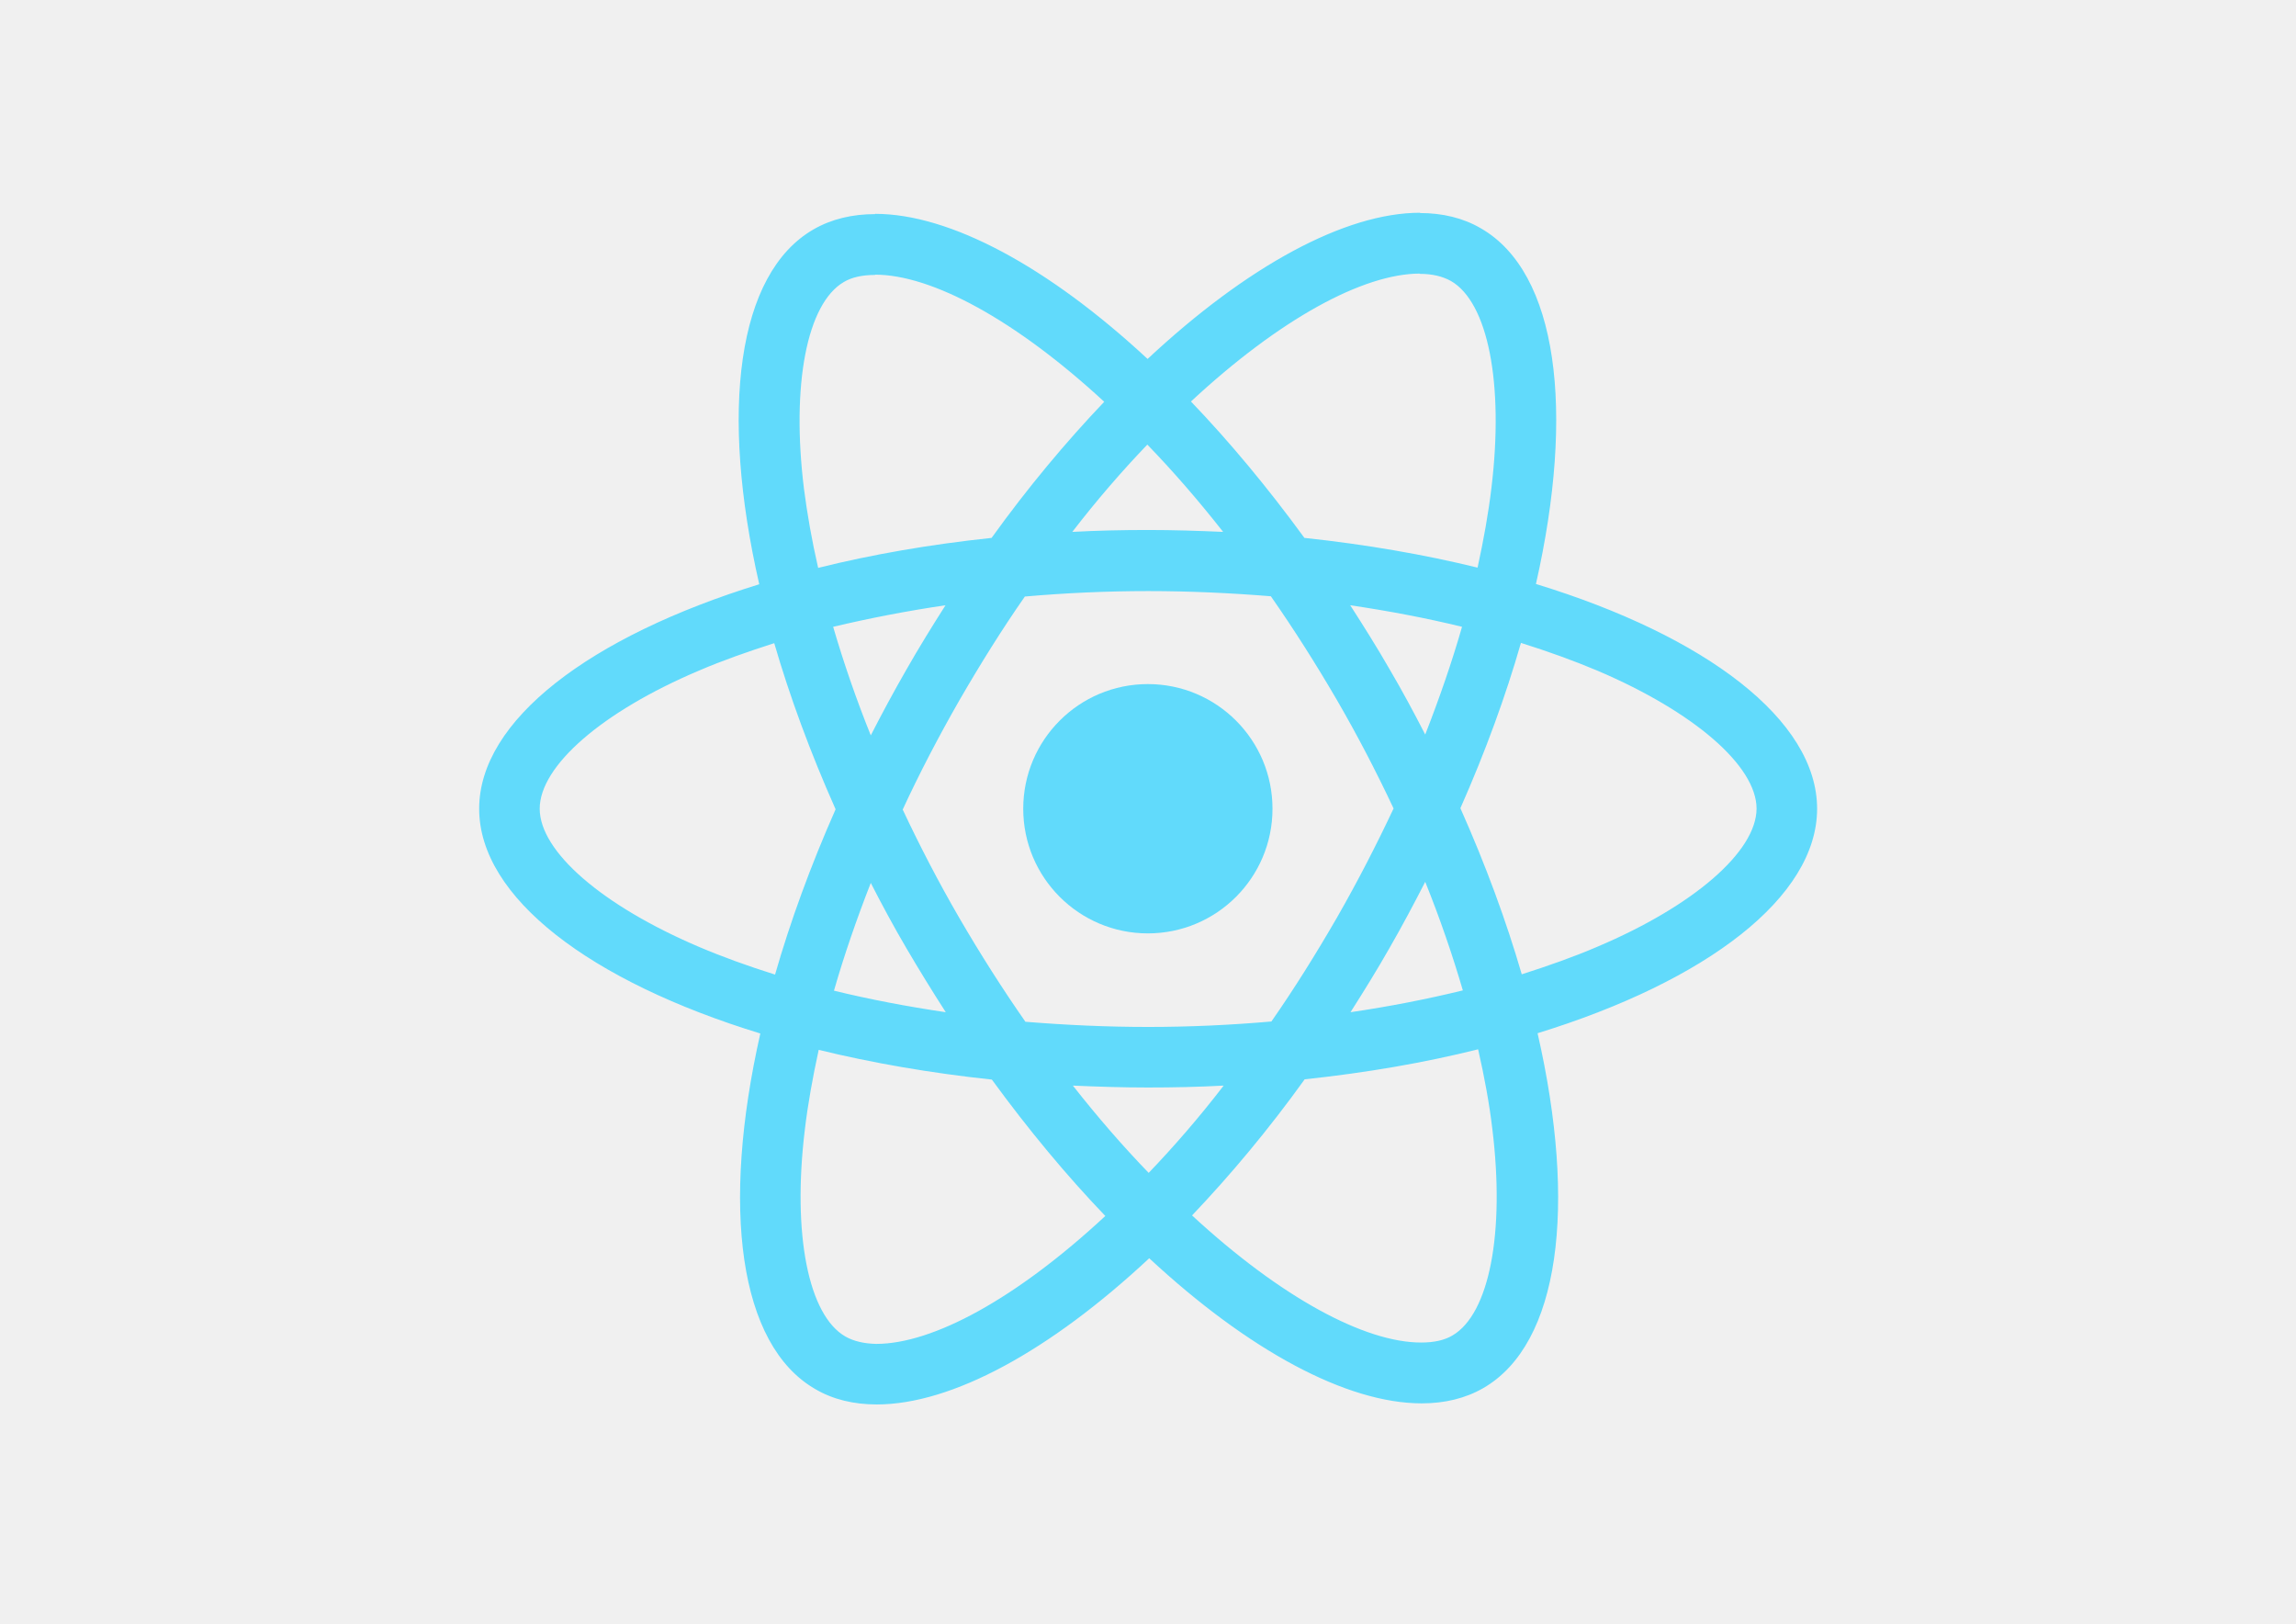
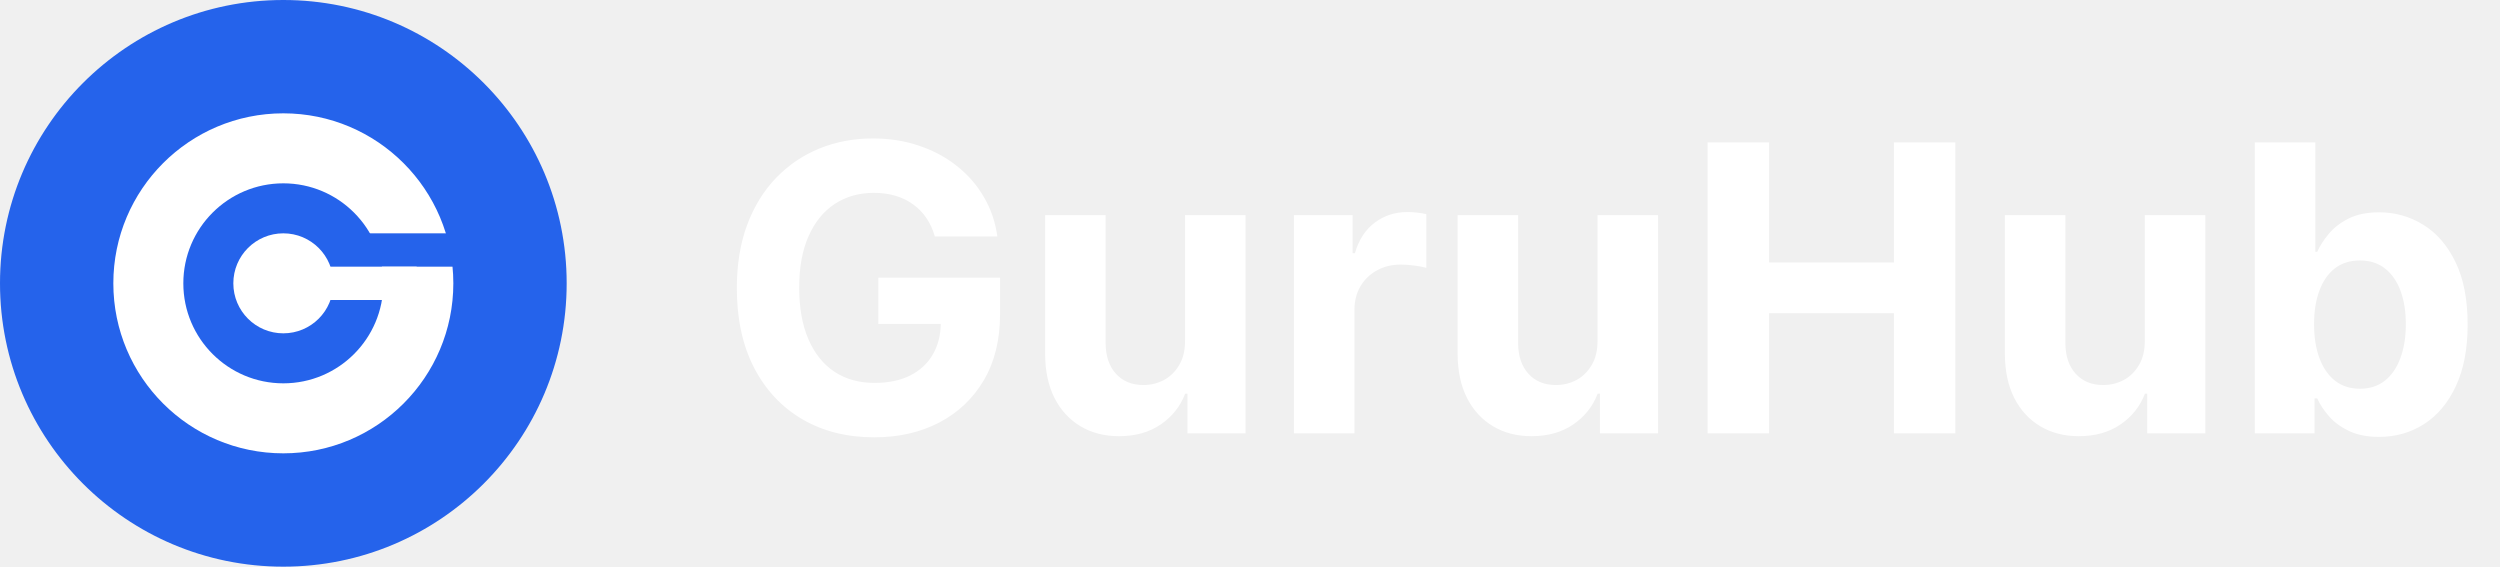
- <svg xmlns="http://www.w3.org/2000/svg" viewBox="0 0 841.9 595.3">
-   <g fill="#61DAFB">
-     <path d="M666.3 296.5c0-32.5-40.7-63.3-103.1-82.4 14.4-63.6 8-114.2-20.2-130.4-6.5-3.8-14.1-5.6-22.4-5.6v22.3c4.6 0 8.3.9 11.4 2.6 13.6 7.8 19.5 37.5 14.9 75.7-1.1 9.4-2.9 19.3-5.1 29.4-19.6-4.8-41-8.5-63.5-10.9-13.5-18.5-27.5-35.3-41.6-50 32.6-30.3 63.2-46.9 84-46.9V78c-27.5 0-63.5 19.6-99.9 53.6-36.4-33.8-72.4-53.2-99.9-53.2v22.3c20.7 0 51.4 16.5 84 46.6-14 14.7-28 31.4-41.3 49.9-22.6 2.4-44 6.1-63.6 11-2.3-10-4-19.7-5.2-29-4.7-38.2 1.1-67.9 14.6-75.8 3-1.8 6.9-2.6 11.5-2.6V78.5c-8.4 0-16 1.8-22.6 5.6-28.1 16.2-34.4 66.7-19.9 130.1-62.2 19.2-102.7 49.9-102.7 82.3 0 32.5 40.7 63.3 103.1 82.4-14.4 63.6-8 114.2 20.2 130.4 6.5 3.8 14.1 5.6 22.5 5.6 27.5 0 63.5-19.6 99.9-53.6 36.4 33.8 72.4 53.2 99.9 53.2 8.4 0 16-1.8 22.6-5.6 28.1-16.2 34.4-66.7 19.9-130.1 62-19.1 102.5-49.9 102.5-82.3zm-130.2-66.7c-3.7 12.9-8.3 26.2-13.5 39.5-4.1-8-8.4-16-13.1-24-4.6-8-9.5-15.8-14.4-23.4 14.2 2.1 27.9 4.7 41 7.9zm-45.8 106.5c-7.8 13.5-15.8 26.3-24.1 38.2-14.9 1.3-30 2-45.2 2-15.1 0-30.2-.7-45-1.9-8.3-11.9-16.4-24.6-24.2-38-7.6-13.1-14.5-26.4-20.8-39.8 6.2-13.4 13.2-26.8 20.7-39.9 7.8-13.5 15.8-26.3 24.1-38.2 14.9-1.3 30-2 45.2-2 15.1 0 30.2.7 45 1.9 8.3 11.9 16.4 24.6 24.2 38 7.6 13.1 14.5 26.4 20.8 39.8-6.3 13.4-13.2 26.8-20.7 39.9zm32.3-13c5.4 13.4 10 26.8 13.8 39.8-13.1 3.2-26.9 5.9-41.2 8 4.9-7.7 9.8-15.6 14.4-23.7 4.6-8 8.9-16.1 13-24.1zM421.2 430c-9.3-9.6-18.6-20.3-27.8-32 9 .4 18.2.7 27.5.7 9.4 0 18.7-.2 27.8-.7-9 11.7-18.3 22.4-27.5 32zm-74.4-58.9c-14.2-2.1-27.9-4.7-41-7.9 3.7-12.9 8.3-26.2 13.5-39.5 4.1 8 8.4 16 13.1 24 4.7 8 9.5 15.8 14.4 23.4zM420.7 163c9.3 9.6 18.6 20.3 27.8 32-9-.4-18.2-.7-27.5-.7-9.4 0-18.7.2-27.8.7 9-11.7 18.3-22.4 27.5-32zm-74 58.9c-4.9 7.7-9.8 15.6-14.4 23.7-4.6 8-8.9 16-13 24-5.4-13.4-10-26.8-13.8-39.8 13.1-3.1 26.9-5.8 41.2-7.9zm-90.5 125.2c-35.4-15.1-58.3-34.9-58.3-50.6 0-15.7 22.9-35.6 58.3-50.6 8.6-3.7 18-7 27.7-10.1 5.7 19.6 13.2 40 22.5 60.9-9.2 20.8-16.6 41.1-22.2 60.6-9.9-3.1-19.3-6.5-28-10.2zM310 490c-13.6-7.8-19.5-37.5-14.9-75.7 1.1-9.4 2.9-19.3 5.1-29.4 19.6 4.8 41 8.5 63.5 10.9 13.5 18.5 27.5 35.3 41.6 50-32.6 30.3-63.2 46.9-84 46.9-4.5-.1-8.3-1-11.3-2.7zm237.2-76.2c4.7 38.2-1.1 67.9-14.6 75.8-3 1.8-6.9 2.6-11.5 2.6-20.7 0-51.4-16.5-84-46.6 14-14.7 28-31.4 41.3-49.9 22.6-2.4 44-6.1 63.6-11 2.3 10.1 4.1 19.8 5.2 29.1zm38.5-66.7c-8.6 3.7-18 7-27.7 10.1-5.7-19.6-13.2-40-22.5-60.9 9.2-20.8 16.6-41.1 22.2-60.6 9.9 3.1 19.3 6.5 28.1 10.2 35.4 15.1 58.3 34.9 58.3 50.6-.1 15.7-23 35.6-58.4 50.6zM320.8 78.4z" />
-     <circle cx="420.9" cy="296.5" r="45.7" />
-     <path d="M520.5 78.1z" />
-   </g>
+ <svg xmlns="http://www.w3.org/2000/svg" width="150" height="34" viewBox="0 0 150 34" fill="none">
+   <path d="M56.091 14.188C55.972 13.773 55.804 13.406 55.588 13.088C55.372 12.764 55.108 12.492 54.795 12.27C54.489 12.043 54.136 11.869 53.739 11.75C53.347 11.631 52.912 11.571 52.435 11.571C51.543 11.571 50.758 11.793 50.082 12.236C49.412 12.679 48.889 13.324 48.514 14.171C48.139 15.011 47.952 16.04 47.952 17.256C47.952 18.472 48.136 19.506 48.506 20.358C48.875 21.21 49.398 21.861 50.074 22.31C50.75 22.753 51.548 22.974 52.469 22.974C53.304 22.974 54.017 22.827 54.608 22.531C55.205 22.23 55.659 21.807 55.972 21.261C56.29 20.716 56.449 20.071 56.449 19.327L57.199 19.438H52.699V16.659H60.003V18.858C60.003 20.392 59.679 21.71 59.031 22.812C58.383 23.909 57.492 24.756 56.355 25.352C55.219 25.943 53.918 26.239 52.452 26.239C50.815 26.239 49.378 25.878 48.139 25.156C46.901 24.429 45.935 23.398 45.242 22.062C44.554 20.722 44.21 19.131 44.21 17.29C44.21 15.875 44.415 14.614 44.824 13.506C45.239 12.392 45.818 11.449 46.562 10.676C47.307 9.903 48.173 9.315 49.162 8.912C50.151 8.509 51.222 8.307 52.375 8.307C53.364 8.307 54.284 8.452 55.136 8.741C55.989 9.026 56.744 9.429 57.403 9.952C58.068 10.474 58.611 11.097 59.031 11.818C59.452 12.534 59.722 13.324 59.841 14.188H56.091ZM71.102 20.426V12.909H74.732V26H71.246V23.622H71.11C70.815 24.389 70.323 25.006 69.636 25.472C68.954 25.938 68.121 26.171 67.138 26.171C66.263 26.171 65.494 25.972 64.829 25.574C64.164 25.176 63.644 24.611 63.269 23.878C62.9 23.145 62.712 22.267 62.707 21.244V12.909H66.337V20.597C66.343 21.369 66.55 21.98 66.96 22.429C67.369 22.878 67.917 23.102 68.604 23.102C69.042 23.102 69.451 23.003 69.832 22.804C70.212 22.599 70.519 22.298 70.752 21.901C70.991 21.503 71.107 21.011 71.102 20.426ZM77.636 26V12.909H81.156V15.193H81.293C81.531 14.381 81.932 13.767 82.494 13.352C83.057 12.932 83.704 12.722 84.438 12.722C84.619 12.722 84.815 12.733 85.026 12.756C85.236 12.778 85.421 12.81 85.579 12.849V16.071C85.409 16.02 85.173 15.974 84.872 15.935C84.571 15.895 84.296 15.875 84.046 15.875C83.511 15.875 83.034 15.992 82.614 16.224C82.199 16.452 81.869 16.77 81.625 17.179C81.386 17.588 81.267 18.06 81.267 18.594V26H77.636ZM95.852 20.426V12.909H99.482V26H95.996V23.622H95.86C95.565 24.389 95.073 25.006 94.386 25.472C93.704 25.938 92.871 26.171 91.888 26.171C91.013 26.171 90.244 25.972 89.579 25.574C88.914 25.176 88.394 24.611 88.019 23.878C87.65 23.145 87.462 22.267 87.457 21.244V12.909H91.087V20.597C91.093 21.369 91.3 21.98 91.71 22.429C92.119 22.878 92.667 23.102 93.354 23.102C93.792 23.102 94.201 23.003 94.582 22.804C94.962 22.599 95.269 22.298 95.502 21.901C95.741 21.503 95.857 21.011 95.852 20.426ZM102.455 26V8.545H106.145V15.747H113.636V8.545H117.318V26H113.636V18.79H106.145V26H102.455ZM128.688 20.426V12.909H132.318V26H128.832V23.622H128.696C128.401 24.389 127.909 25.006 127.222 25.472C126.54 25.938 125.707 26.171 124.724 26.171C123.849 26.171 123.08 25.972 122.415 25.574C121.75 25.176 121.23 24.611 120.855 23.878C120.486 23.145 120.298 22.267 120.293 21.244V12.909H123.923V20.597C123.929 21.369 124.136 21.98 124.545 22.429C124.955 22.878 125.503 23.102 126.19 23.102C126.628 23.102 127.037 23.003 127.418 22.804C127.798 22.599 128.105 22.298 128.338 21.901C128.577 21.503 128.693 21.011 128.688 20.426ZM135.29 26V8.545H138.921V15.108H139.032C139.191 14.756 139.421 14.398 139.722 14.034C140.029 13.665 140.427 13.358 140.915 13.114C141.41 12.864 142.023 12.739 142.756 12.739C143.711 12.739 144.592 12.989 145.398 13.489C146.205 13.983 146.85 14.73 147.333 15.73C147.816 16.724 148.058 17.972 148.058 19.472C148.058 20.932 147.822 22.165 147.35 23.171C146.884 24.171 146.248 24.929 145.441 25.446C144.64 25.957 143.742 26.213 142.748 26.213C142.043 26.213 141.444 26.097 140.95 25.864C140.461 25.631 140.06 25.338 139.748 24.986C139.435 24.628 139.197 24.267 139.032 23.903H138.87V26H135.29ZM138.844 19.454C138.844 20.233 138.952 20.912 139.168 21.491C139.384 22.071 139.697 22.523 140.106 22.847C140.515 23.165 141.012 23.324 141.597 23.324C142.188 23.324 142.688 23.162 143.097 22.838C143.506 22.509 143.816 22.054 144.026 21.474C144.242 20.889 144.35 20.216 144.35 19.454C144.35 18.699 144.245 18.034 144.035 17.46C143.825 16.886 143.515 16.438 143.106 16.114C142.697 15.79 142.194 15.628 141.597 15.628C141.006 15.628 140.506 15.784 140.097 16.097C139.694 16.409 139.384 16.852 139.168 17.426C138.952 18 138.844 18.676 138.844 19.454Z" fill="white" />
+   <circle cx="17" cy="17" r="13" fill="white" />
+   <path d="M34 17C34 26.389 26.389 34 17 34C7.611 34 0 26.389 0 17C0 7.611 7.611 0 17 0C26.389 0 34 7.611 34 17ZM6.8 17C6.8 22.633 11.367 27.2 17 27.2C22.633 27.2 27.2 22.633 27.2 17C27.2 11.367 22.633 6.8 17 6.8C11.367 6.8 6.8 11.367 6.8 17Z" fill="#2563EB" />
+   <circle cx="17" cy="17" r="6" fill="#2563EB" />
+   <circle cx="17" cy="17" r="3" fill="white" />
+   <rect x="21" y="14" width="8" height="2" fill="#2563EB" />
+   <rect x="17" y="16" width="8" height="2" fill="white" />
</svg>
